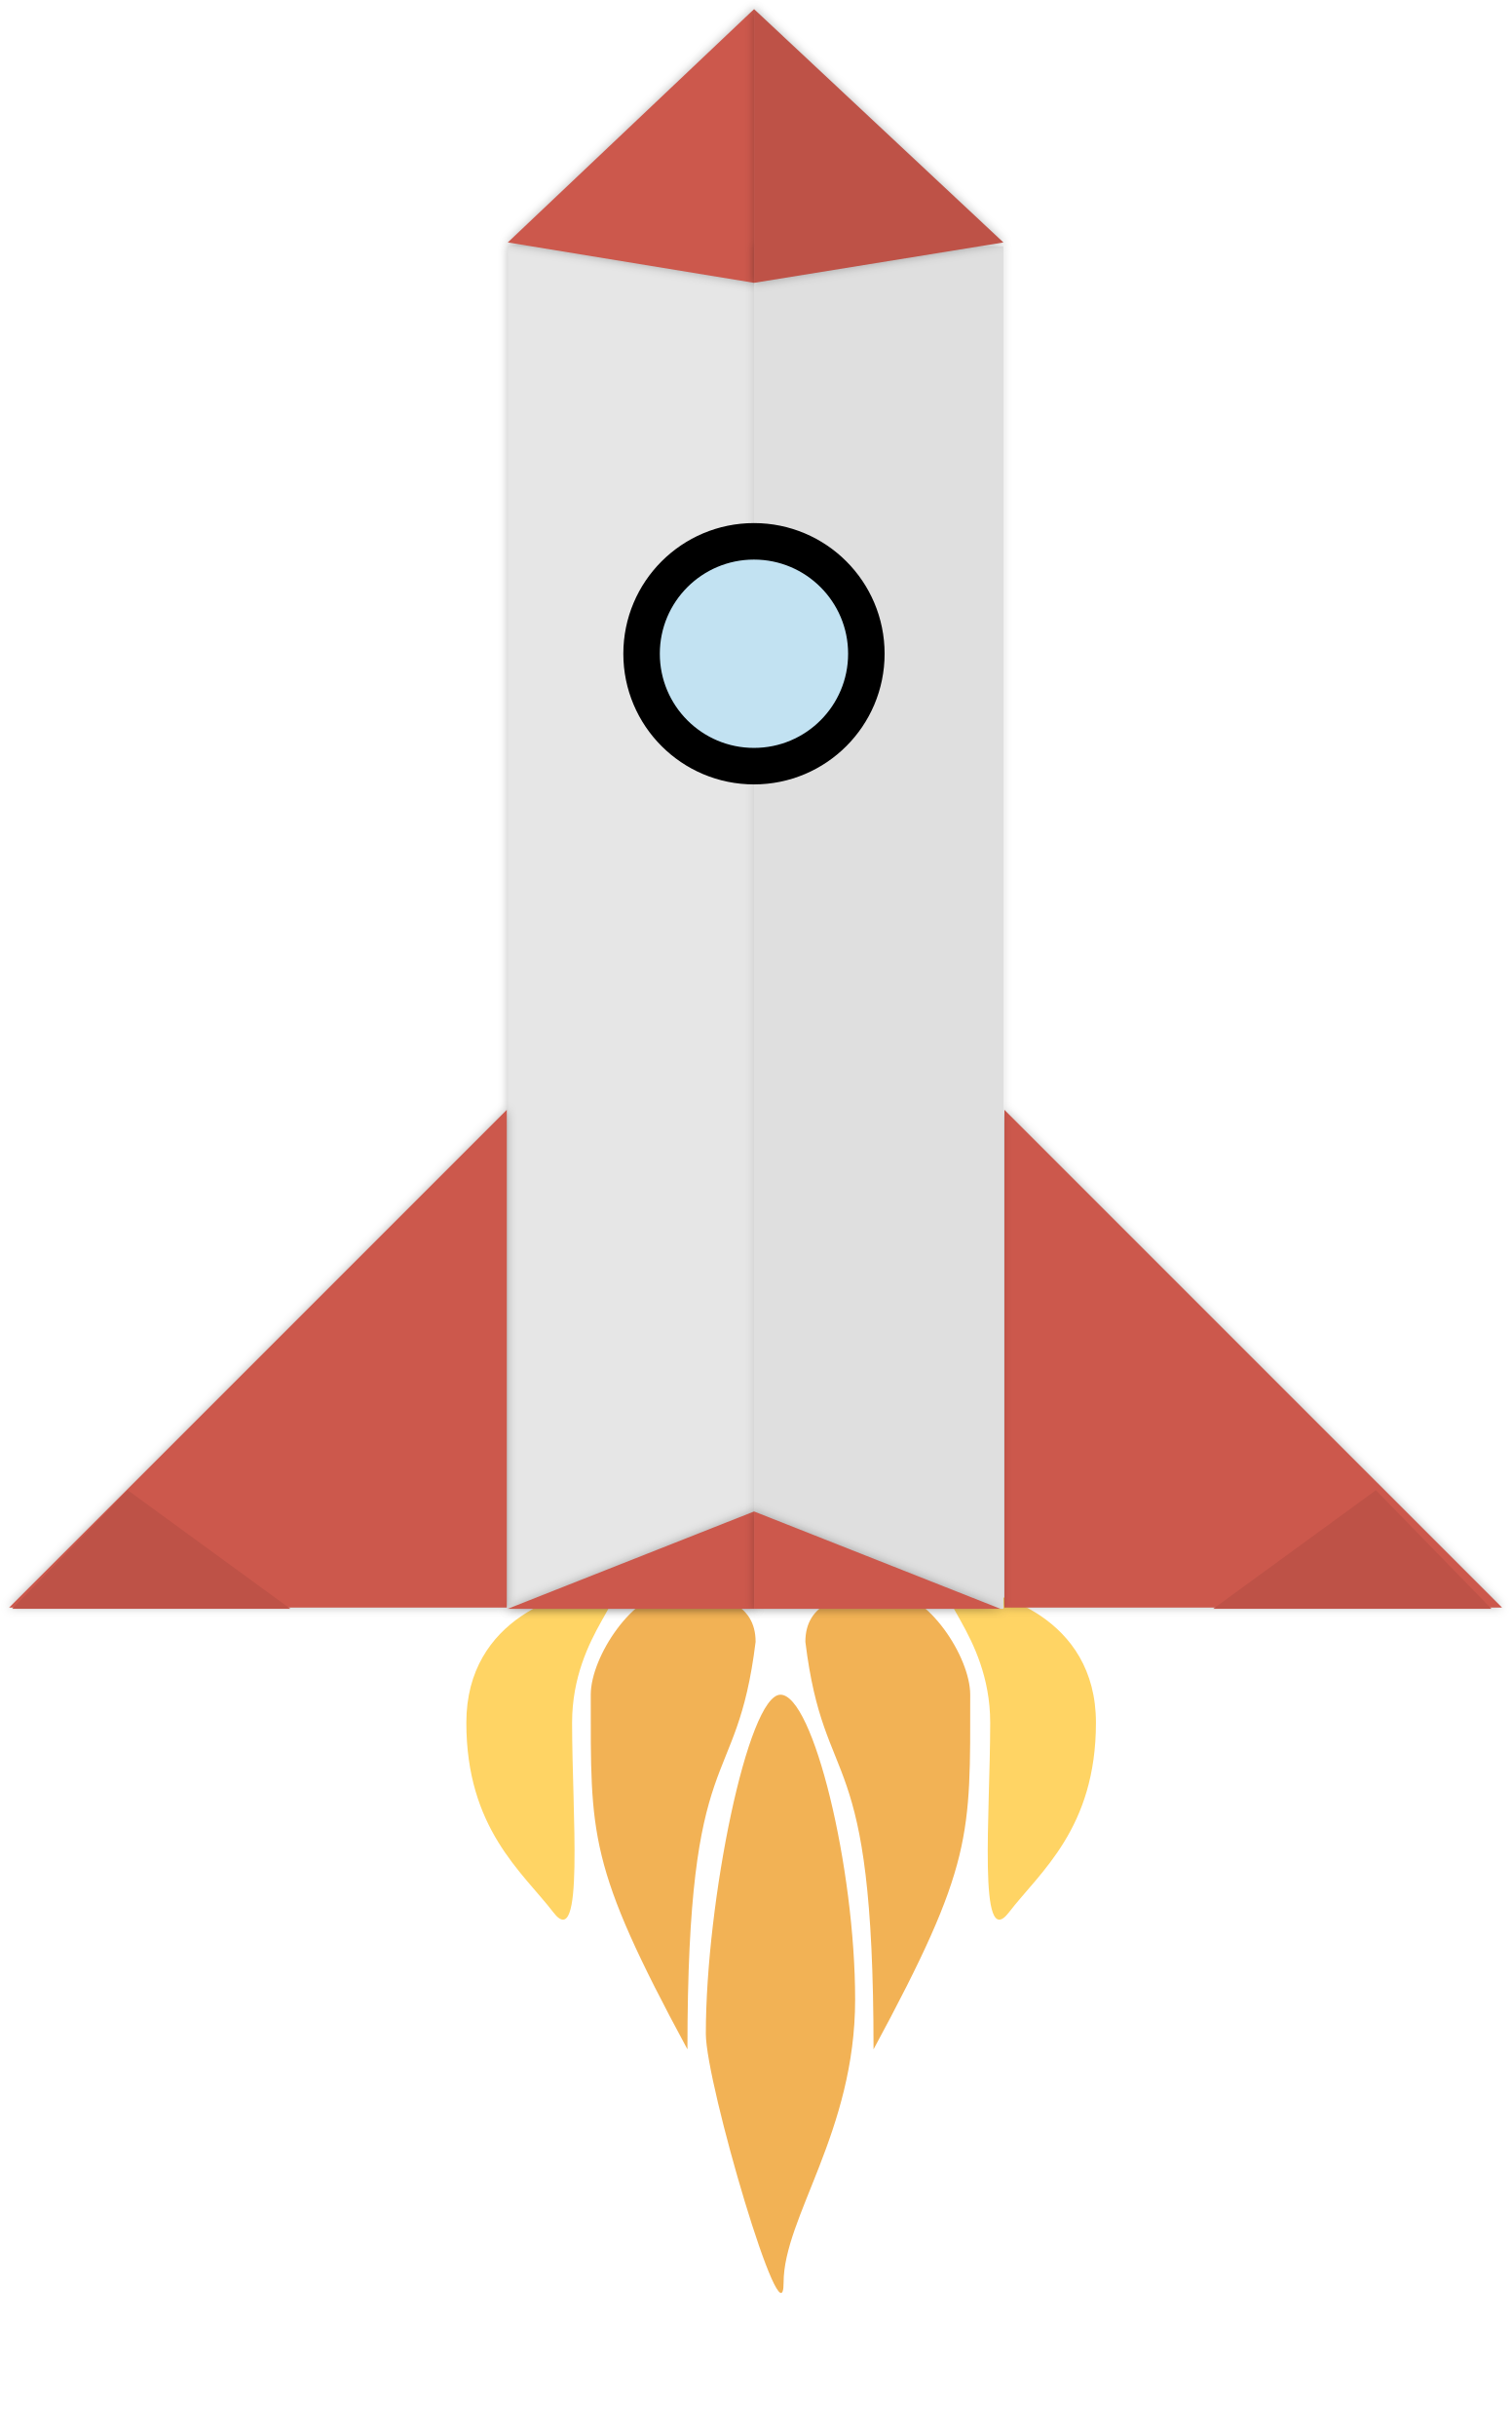
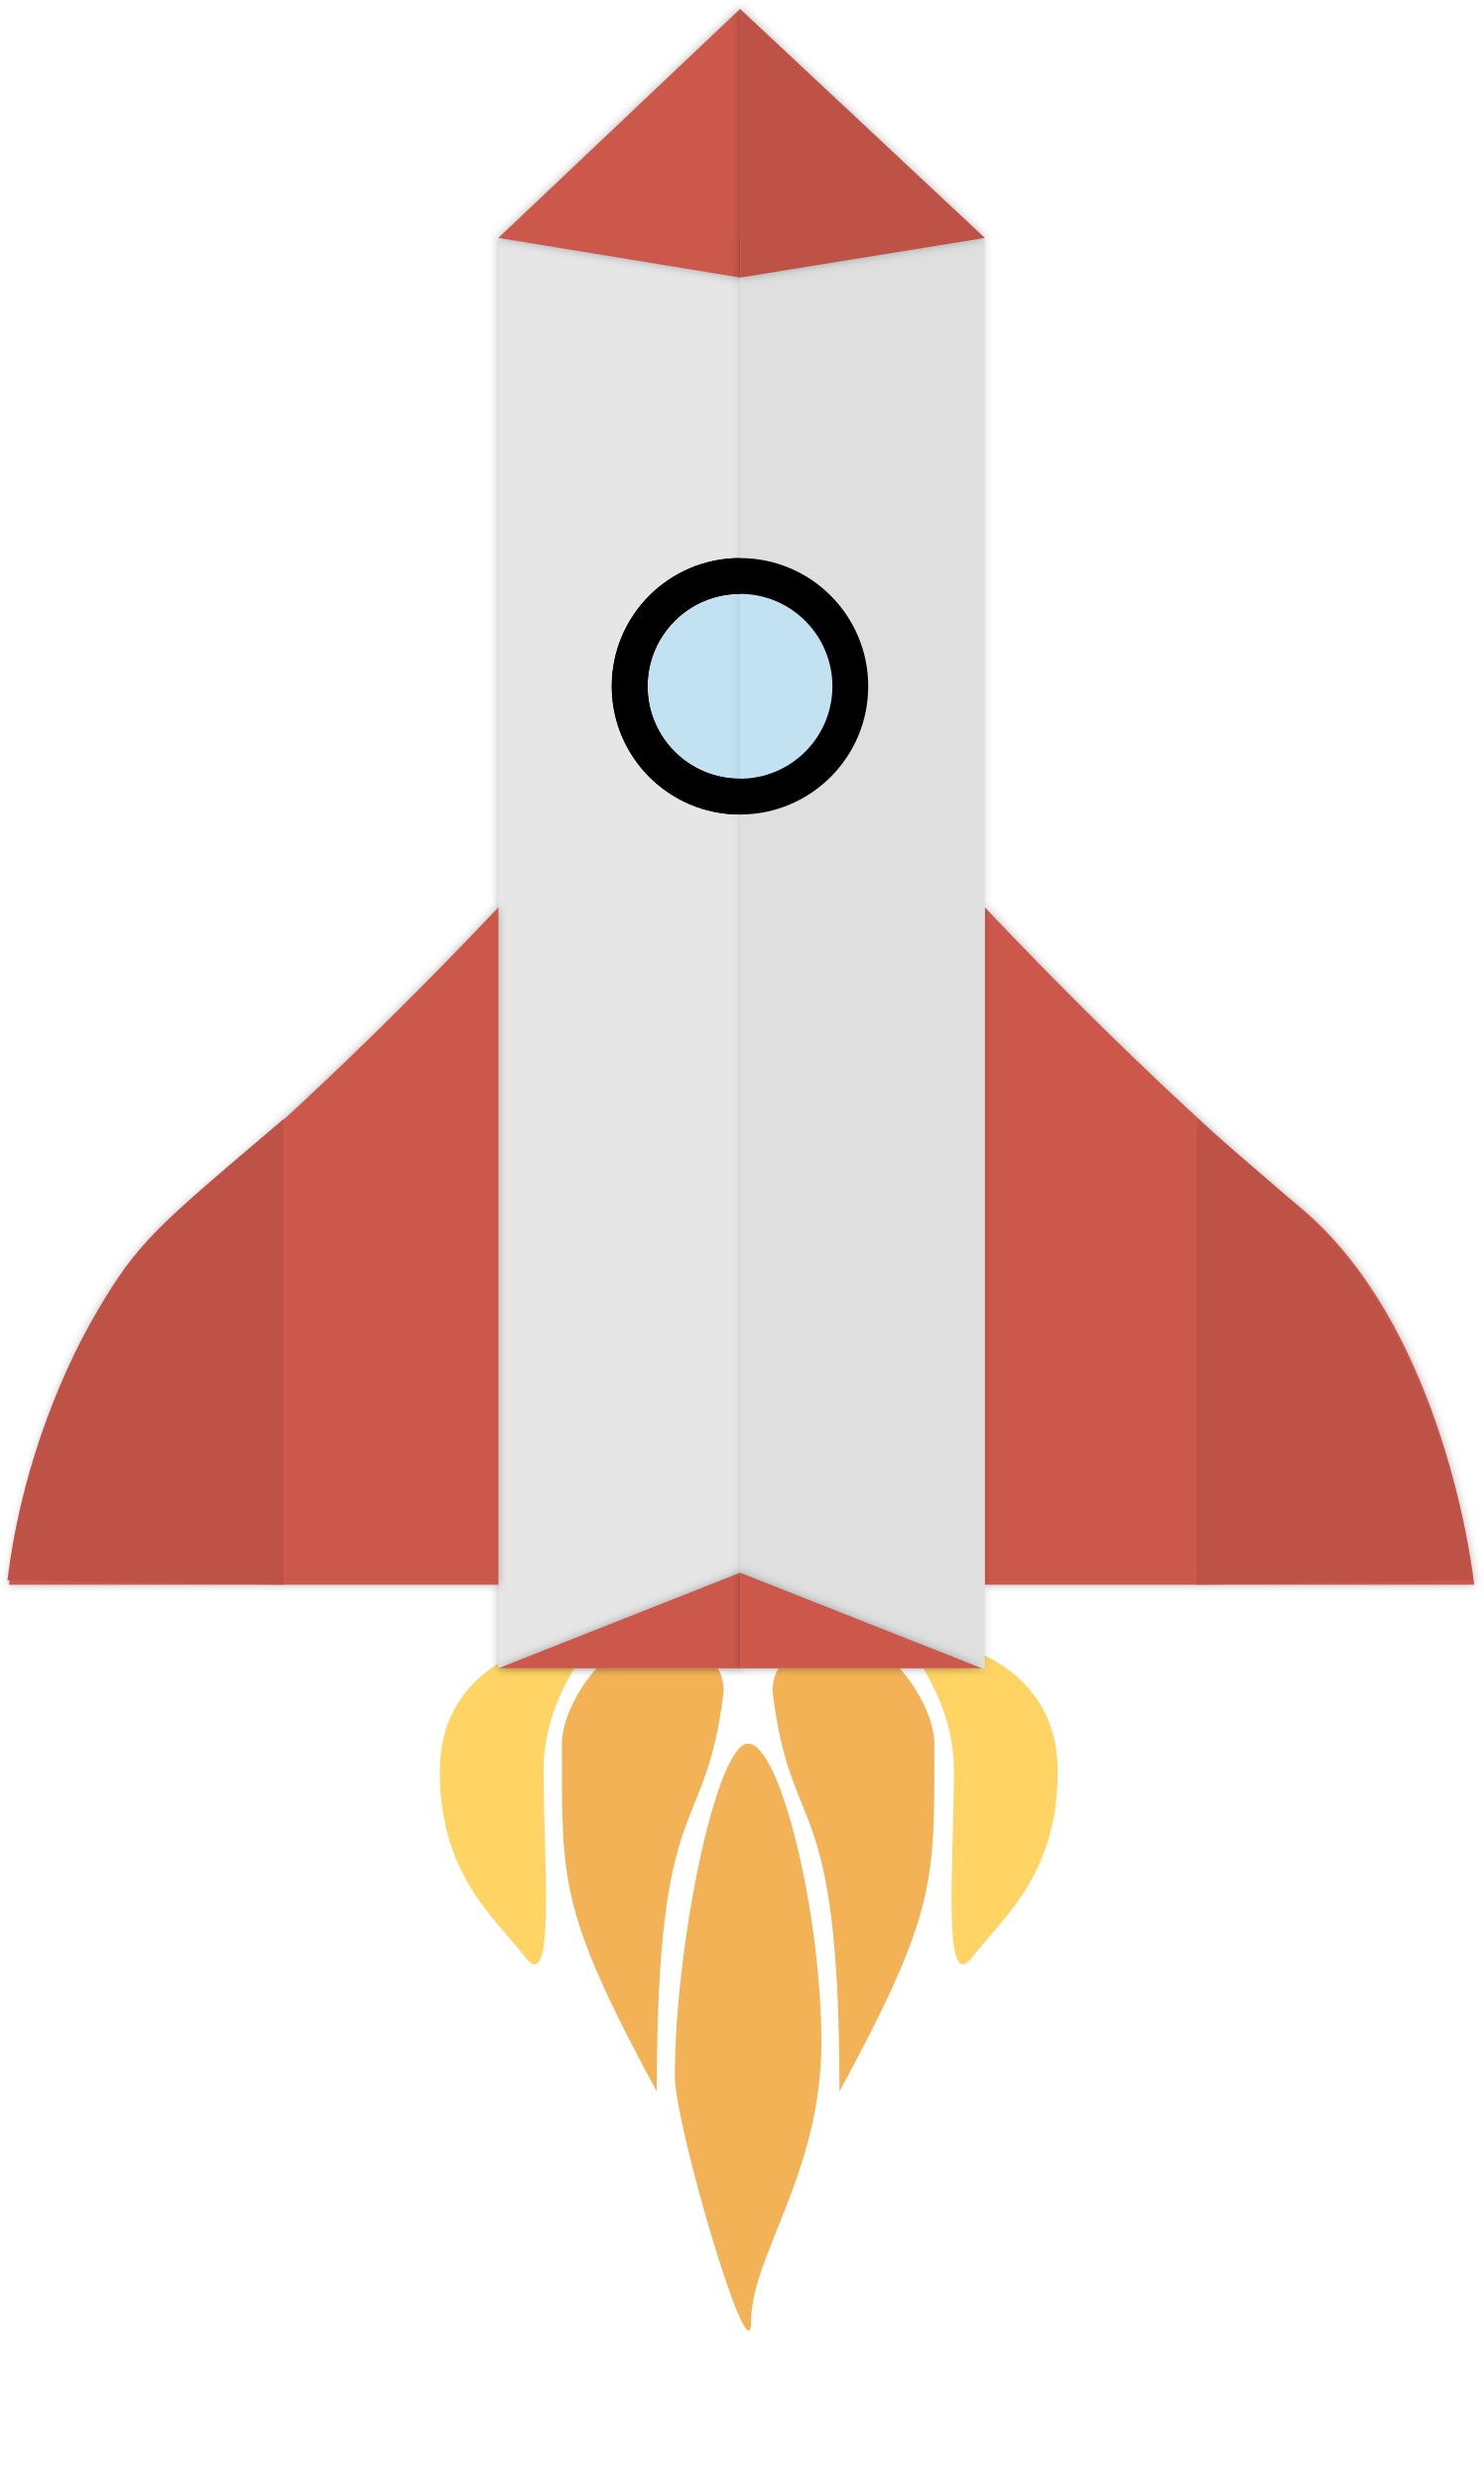
- <svg xmlns="http://www.w3.org/2000/svg" width="497" height="801" viewBox="0 0 497 801" fill="none">
-   <g id="Group 1">
-     <g id="rokcet">
-       <g id="rocket-flame">
-         <path id="Ellipse 1" d="M188.148 566.452C188.148 596.394 192.24 642.148 182.011 628.85C171.781 615.552 153.369 601.231 153.369 566.452C153.369 531.673 186.513 522.467 198.377 522.467C210.241 522.467 188.148 536.51 188.148 566.452Z" fill="#FFD464" />
-         <path id="Ellipse 2" d="M325.651 566.452C325.651 596.394 321.56 642.148 331.789 628.85C342.018 615.552 360.43 601.231 360.43 566.452C360.43 531.673 327.286 522.467 315.422 522.467C303.558 522.467 325.651 536.51 325.651 566.452Z" fill="#FFD464" />
-         <path id="Ellipse 3" d="M248.5 539.856C242.176 591.122 226.081 570.377 226.081 673.858C193.263 613.098 194.286 603.765 194.286 557.246C194.286 544.662 208.453 523.49 220.881 523.49C237.248 523.49 248.5 527.272 248.5 539.856Z" fill="#F2B255" />
-         <path id="Ellipse 6" d="M264.867 539.856C271.191 591.122 287.286 570.377 287.286 673.858C320.104 613.098 319.081 603.765 319.081 557.246C319.081 544.662 304.914 523.49 292.486 523.49C276.119 523.49 264.867 527.272 264.867 539.856Z" fill="#F2B255" />
-         <path id="Ellipse 5" d="M281.233 657.492C281.233 700.992 257.706 729.096 257.706 750.577C257.706 772.058 232.133 685.11 232.133 668.744C232.133 625.243 245.949 557.246 256.683 557.246C267.417 557.246 281.233 613.991 281.233 657.492Z" fill="#F2B255" />
-       </g>
-       <g id="roket">
-         <g id="Rectangle 1" filter="url(#filter0_d)">
-           <path d="M167 81H248V529H167V81Z" fill="#E6E6E6" />
+ <svg xmlns="http://www.w3.org/2000/svg" width="497" height="831" viewBox="0 0 497 831" fill="none">
+   <g id="Group 4">
+     <g id="Group 1">
+       <g id="rokcet">
+         <g id="rocket-flame">
+           <g id="Group 2">
+             <path id="Ellipse 1" d="M182.148 593.452C182.148 623.394 186.24 669.148 176.011 655.85C165.781 642.552 147.369 628.231 147.369 593.452C147.369 558.673 180.513 549.467 192.377 549.467C204.241 549.467 182.148 563.51 182.148 593.452Z" fill="#FFD464" />
+             <path id="Ellipse 2" d="M319.651 593.452C319.651 623.394 315.559 669.148 325.789 655.85C336.018 642.552 354.43 628.231 354.43 593.452C354.43 558.673 321.286 549.467 309.422 549.467C297.558 549.467 319.651 563.51 319.651 593.452Z" fill="#FFD464" />
+             <path id="Ellipse 3" d="M242.5 566.856C236.176 618.122 220.081 597.377 220.081 700.858C187.263 640.098 188.286 630.765 188.286 584.246C188.286 571.662 202.453 550.49 214.881 550.49C231.248 550.49 242.5 554.272 242.5 566.856Z" fill="#F2B255" />
+             <path id="Ellipse 6" d="M258.867 566.856C265.191 618.122 281.286 597.377 281.286 700.858C314.104 640.098 313.081 630.765 313.081 584.246C313.081 571.662 298.914 550.49 286.486 550.49C270.119 550.49 258.867 554.272 258.867 566.856Z" fill="#F2B255" />
+             <path id="Ellipse 5" d="M275.233 684.492C275.233 727.992 251.706 756.096 251.706 777.577C251.706 799.058 226.133 712.11 226.133 695.744C226.133 652.243 239.949 584.246 250.683 584.246C261.417 584.246 275.233 640.991 275.233 684.492Z" fill="#F2B255" />
+           </g>
        </g>
-         <g id="Rectangle 2" filter="url(#filter1_d)">
-           <path d="M166.667 528.604V364.938L3 528.604H166.667Z" fill="#CC584C" />
-         </g>
-         <g id="Rectangle 8" filter="url(#filter2_d)">
-           <path d="M248 93V3L167 79.719L248 93Z" fill="#CC584C" />
-         </g>
-         <g id="Rectangle 5" filter="url(#filter3_d)">
-           <path d="M330.333 528.604V364.938L494 528.604H330.333Z" fill="#CC584C" />
-         </g>
-         <g id="Rectangle 7" filter="url(#filter4_d)">
-           <path d="M248 81H330V529H248V81Z" fill="#DFDFDF" />
-         </g>
-         <g id="Rectangle 10" filter="url(#filter5_d)">
-           <path d="M248 529L167 529L248 497L248 529Z" fill="#CC584C" />
-         </g>
-         <path id="Rectangle 12" d="M95.5 529L4 529L42 490L95.5 529Z" fill="#BE5247" />
-         <path id="Rectangle 13" d="M399 529L490.5 529L452.5 490L399 529Z" fill="#BE5247" />
-         <g id="Rectangle 11" filter="url(#filter6_d)">
-           <path d="M248 529L329 529L248 497L248 529Z" fill="#CC584C" />
-         </g>
-         <path id="Ellipse 8" d="M284.925 214.962C284.925 235.376 268.376 251.925 247.962 251.925C227.549 251.925 211 235.376 211 214.962C211 194.549 227.549 178 247.962 178C268.376 178 284.925 194.549 284.925 214.962Z" fill="#C2E2F2" stroke="black" stroke-width="12" />
-         <g id="Rectangle 9" filter="url(#filter7_d)">
-           <path d="M248 93V3L330 79.719L248 93Z" fill="#BE5247" />
+         <g id="Group 3">
+           <g id="roket">
+             <g id="Rectangle 1" filter="url(#filter0_d)">
+               <path d="M167 80H248V559H167V80Z" fill="#E6E6E6" />
+             </g>
+             <g id="Rectangle 2" filter="url(#filter1_d)">
+               <path d="M167 531V304C167 304 112 363 62 404C12 445 3 531 3 531H167Z" fill="#CC584C" />
+             </g>
+             <g id="Rectangle 14" filter="url(#filter2_d)">
+               <path d="M330 531V304C330 304 385 363 435 404C485 445 494 531 494 531H330Z" fill="#CC584C" />
+             </g>
+             <g id="Rectangle 8" filter="url(#filter3_d)">
+               <path d="M248 93V3L167 79.719L248 93Z" fill="#CC584C" />
+             </g>
+             <path id="Ellipse 8" d="M284.925 229.962C284.925 250.376 268.376 266.925 247.962 266.925C227.549 266.925 211 250.376 211 229.962C211 209.549 227.549 193 247.962 193C268.376 193 284.925 209.549 284.925 229.962Z" fill="#C2E2F2" stroke="black" stroke-width="12" />
+             <g id="Rectangle 7" filter="url(#filter4_d)">
+               <path d="M248 80H330V559H248V80Z" fill="#DFDFDF" />
+             </g>
+             <path id="Ellipse 9" d="M247.962 272.925C271.69 272.925 290.925 253.69 290.925 229.962C290.925 206.235 271.69 187 247.962 187V272.925Z" fill="#C2E2F2" />
+             <path id="Ellipse 9 (Stroke)" fill-rule="evenodd" clip-rule="evenodd" d="M247.962 260.925C265.063 260.925 278.925 247.063 278.925 229.962C278.925 212.862 265.063 199 247.962 199C230.862 199 217 212.862 217 229.962C217 247.063 230.862 260.925 247.962 260.925ZM247.962 272.925C271.69 272.925 290.925 253.69 290.925 229.962C290.925 206.235 271.69 187 247.962 187C224.235 187 205 206.235 205 229.962C205 253.69 224.235 272.925 247.962 272.925Z" fill="black" />
+             <g id="Rectangle 10" filter="url(#filter5_d)">
+               <path d="M248 559L167 559L248 527L248 559Z" fill="#CC584C" />
+             </g>
+             <path id="Rectangle 12" d="M95 531L2.5 529.5C6.5 496 18.536 463.284 32.5 439.5C46.268 416.049 52 411.5 95 375L95 531Z" fill="#BE5247" />
+             <path id="Rectangle 15" d="M401 531L493.5 529.5C489.5 496 477.464 463.284 463.5 439.5C449.732 416.049 444 411.5 401 375L401 531Z" fill="#BE5247" />
+             <g id="Rectangle 11" filter="url(#filter6_d)">
+               <path d="M248 559L329 559L248 527L248 559Z" fill="#CC584C" />
+             </g>
+             <g id="Rectangle 9" filter="url(#filter7_d)">
+               <path d="M248 93V3L330 79.719L248 93Z" fill="#BE5247" />
+             </g>
+           </g>
        </g>
      </g>
    </g>
  </g>
  <defs>
-     <filter id="filter0_d" x="164" y="78" width="87" height="454" filterUnits="userSpaceOnUse" color-interpolation-filters="sRGB">
+     <filter id="filter0_d" x="164" y="77" width="87" height="485" filterUnits="userSpaceOnUse" color-interpolation-filters="sRGB">
      <feFlood flood-opacity="0" result="BackgroundImageFix" />
      <feColorMatrix in="SourceAlpha" type="matrix" values="0 0 0 0 0 0 0 0 0 0 0 0 0 0 0 0 0 0 127 0" />
      <feOffset />
      <feGaussianBlur stdDeviation="1.5" />
      <feColorMatrix type="matrix" values="0 0 0 0 0 0 0 0 0 0 0 0 0 0 0 0 0 0 0.25 0" />
      <feBlend mode="normal" in2="BackgroundImageFix" result="effect1_dropShadow" />
      <feBlend mode="normal" in="SourceGraphic" in2="effect1_dropShadow" result="shape" />
    </filter>
-     <filter id="filter1_d" x="0" y="361.938" width="169.667" height="169.667" filterUnits="userSpaceOnUse" color-interpolation-filters="sRGB">
+     <filter id="filter1_d" x="-6.10352e-05" y="301" width="170" height="233" filterUnits="userSpaceOnUse" color-interpolation-filters="sRGB">
      <feFlood flood-opacity="0" result="BackgroundImageFix" />
      <feColorMatrix in="SourceAlpha" type="matrix" values="0 0 0 0 0 0 0 0 0 0 0 0 0 0 0 0 0 0 127 0" />
      <feOffset />
      <feGaussianBlur stdDeviation="1.5" />
      <feColorMatrix type="matrix" values="0 0 0 0 0 0 0 0 0 0 0 0 0 0 0 0 0 0 0.25 0" />
      <feBlend mode="normal" in2="BackgroundImageFix" result="effect1_dropShadow" />
      <feBlend mode="normal" in="SourceGraphic" in2="effect1_dropShadow" result="shape" />
    </filter>
-     <filter id="filter2_d" x="164" y="0" width="87" height="96" filterUnits="userSpaceOnUse" color-interpolation-filters="sRGB">
+     <filter id="filter2_d" x="327" y="301" width="170" height="233" filterUnits="userSpaceOnUse" color-interpolation-filters="sRGB">
      <feFlood flood-opacity="0" result="BackgroundImageFix" />
      <feColorMatrix in="SourceAlpha" type="matrix" values="0 0 0 0 0 0 0 0 0 0 0 0 0 0 0 0 0 0 127 0" />
      <feOffset />
      <feGaussianBlur stdDeviation="1.5" />
      <feColorMatrix type="matrix" values="0 0 0 0 0 0 0 0 0 0 0 0 0 0 0 0 0 0 0.25 0" />
      <feBlend mode="normal" in2="BackgroundImageFix" result="effect1_dropShadow" />
      <feBlend mode="normal" in="SourceGraphic" in2="effect1_dropShadow" result="shape" />
    </filter>
-     <filter id="filter3_d" x="327.333" y="361.938" width="169.667" height="169.667" filterUnits="userSpaceOnUse" color-interpolation-filters="sRGB">
+     <filter id="filter3_d" x="164" y="0" width="87" height="96" filterUnits="userSpaceOnUse" color-interpolation-filters="sRGB">
      <feFlood flood-opacity="0" result="BackgroundImageFix" />
      <feColorMatrix in="SourceAlpha" type="matrix" values="0 0 0 0 0 0 0 0 0 0 0 0 0 0 0 0 0 0 127 0" />
      <feOffset />
      <feGaussianBlur stdDeviation="1.5" />
      <feColorMatrix type="matrix" values="0 0 0 0 0 0 0 0 0 0 0 0 0 0 0 0 0 0 0.25 0" />
      <feBlend mode="normal" in2="BackgroundImageFix" result="effect1_dropShadow" />
      <feBlend mode="normal" in="SourceGraphic" in2="effect1_dropShadow" result="shape" />
    </filter>
-     <filter id="filter4_d" x="245" y="78" width="88" height="454" filterUnits="userSpaceOnUse" color-interpolation-filters="sRGB">
+     <filter id="filter4_d" x="245" y="77" width="88" height="485" filterUnits="userSpaceOnUse" color-interpolation-filters="sRGB">
      <feFlood flood-opacity="0" result="BackgroundImageFix" />
      <feColorMatrix in="SourceAlpha" type="matrix" values="0 0 0 0 0 0 0 0 0 0 0 0 0 0 0 0 0 0 127 0" />
      <feOffset />
      <feGaussianBlur stdDeviation="1.5" />
      <feColorMatrix type="matrix" values="0 0 0 0 0 0 0 0 0 0 0 0 0 0 0 0 0 0 0.13 0" />
      <feBlend mode="normal" in2="BackgroundImageFix" result="effect1_dropShadow" />
      <feBlend mode="normal" in="SourceGraphic" in2="effect1_dropShadow" result="shape" />
    </filter>
-     <filter id="filter5_d" x="164" y="494" width="87" height="38" filterUnits="userSpaceOnUse" color-interpolation-filters="sRGB">
+     <filter id="filter5_d" x="164" y="524" width="87" height="38" filterUnits="userSpaceOnUse" color-interpolation-filters="sRGB">
      <feFlood flood-opacity="0" result="BackgroundImageFix" />
      <feColorMatrix in="SourceAlpha" type="matrix" values="0 0 0 0 0 0 0 0 0 0 0 0 0 0 0 0 0 0 127 0" />
      <feOffset />
      <feGaussianBlur stdDeviation="1.5" />
      <feColorMatrix type="matrix" values="0 0 0 0 0 0 0 0 0 0 0 0 0 0 0 0 0 0 0.25 0" />
      <feBlend mode="normal" in2="BackgroundImageFix" result="effect1_dropShadow" />
      <feBlend mode="normal" in="SourceGraphic" in2="effect1_dropShadow" result="shape" />
    </filter>
-     <filter id="filter6_d" x="245" y="494" width="87" height="38" filterUnits="userSpaceOnUse" color-interpolation-filters="sRGB">
+     <filter id="filter6_d" x="245" y="524" width="87" height="38" filterUnits="userSpaceOnUse" color-interpolation-filters="sRGB">
      <feFlood flood-opacity="0" result="BackgroundImageFix" />
      <feColorMatrix in="SourceAlpha" type="matrix" values="0 0 0 0 0 0 0 0 0 0 0 0 0 0 0 0 0 0 127 0" />
      <feOffset />
      <feGaussianBlur stdDeviation="1.5" />
      <feColorMatrix type="matrix" values="0 0 0 0 0 0 0 0 0 0 0 0 0 0 0 0 0 0 0.25 0" />
      <feBlend mode="normal" in2="BackgroundImageFix" result="effect1_dropShadow" />
      <feBlend mode="normal" in="SourceGraphic" in2="effect1_dropShadow" result="shape" />
    </filter>
    <filter id="filter7_d" x="245" y="0" width="88" height="96" filterUnits="userSpaceOnUse" color-interpolation-filters="sRGB">
      <feFlood flood-opacity="0" result="BackgroundImageFix" />
      <feColorMatrix in="SourceAlpha" type="matrix" values="0 0 0 0 0 0 0 0 0 0 0 0 0 0 0 0 0 0 127 0" />
      <feOffset />
      <feGaussianBlur stdDeviation="1.5" />
      <feColorMatrix type="matrix" values="0 0 0 0 0 0 0 0 0 0 0 0 0 0 0 0 0 0 0.25 0" />
      <feBlend mode="normal" in2="BackgroundImageFix" result="effect1_dropShadow" />
      <feBlend mode="normal" in="SourceGraphic" in2="effect1_dropShadow" result="shape" />
    </filter>
  </defs>
</svg>
